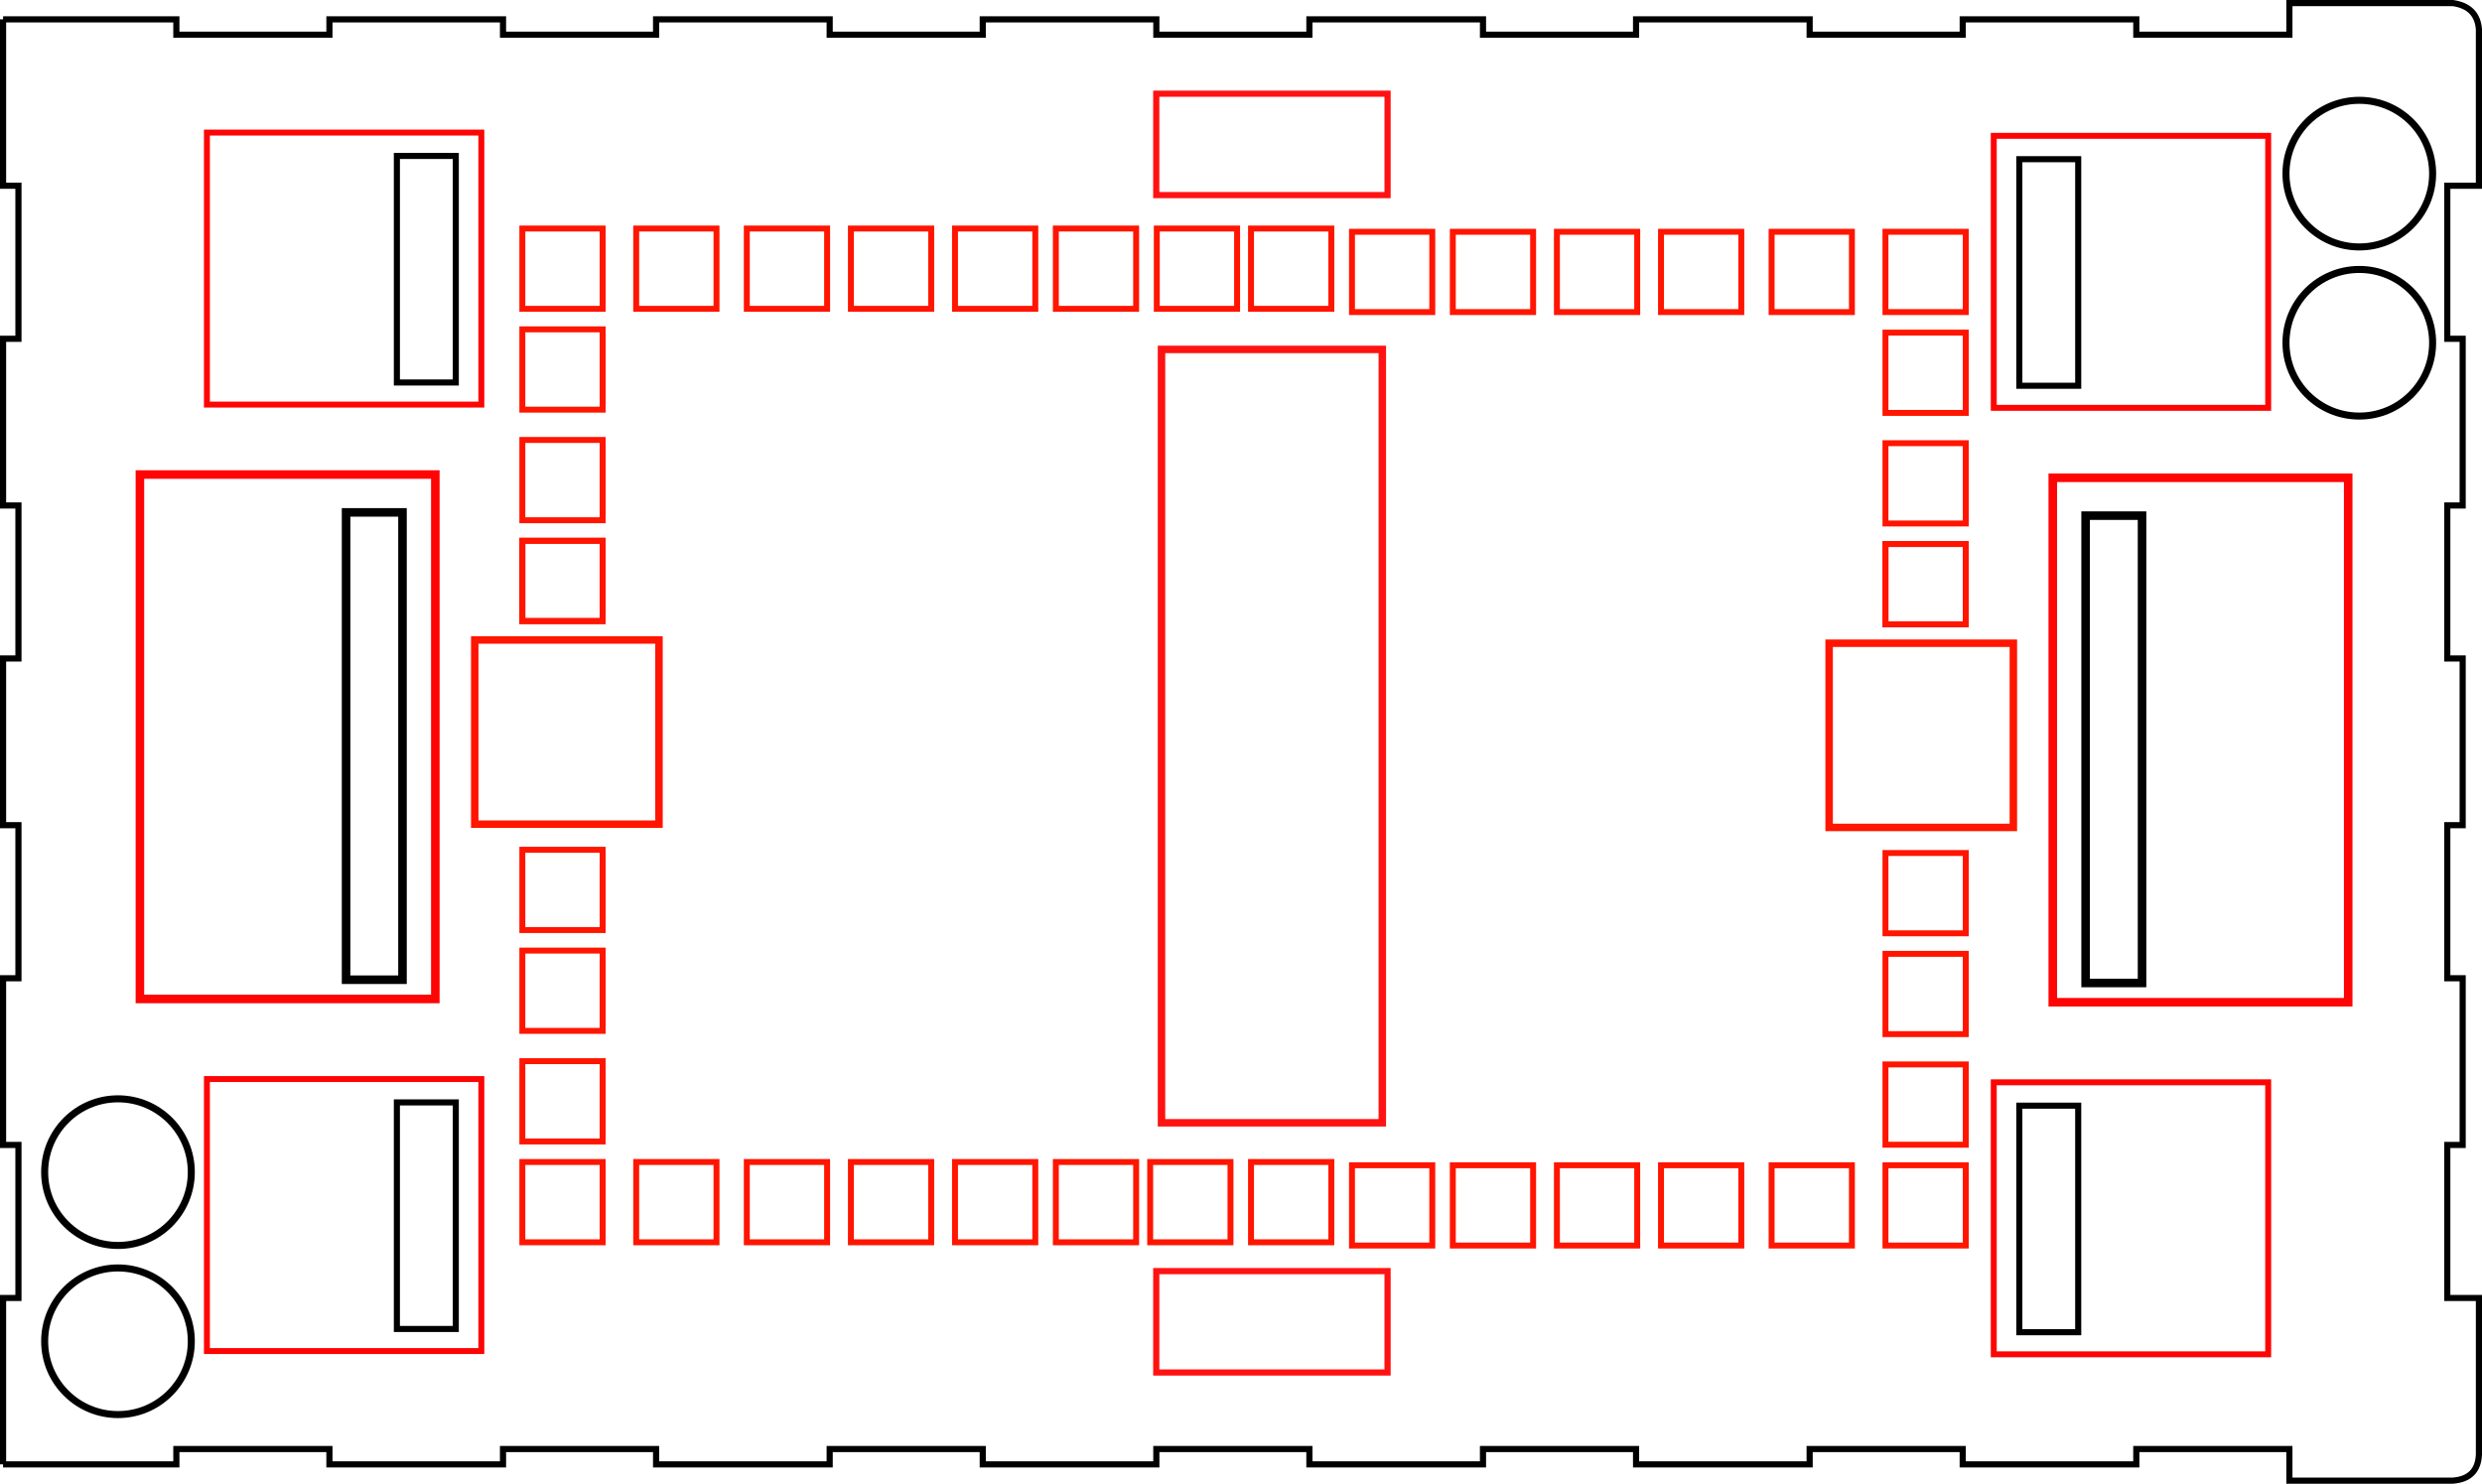
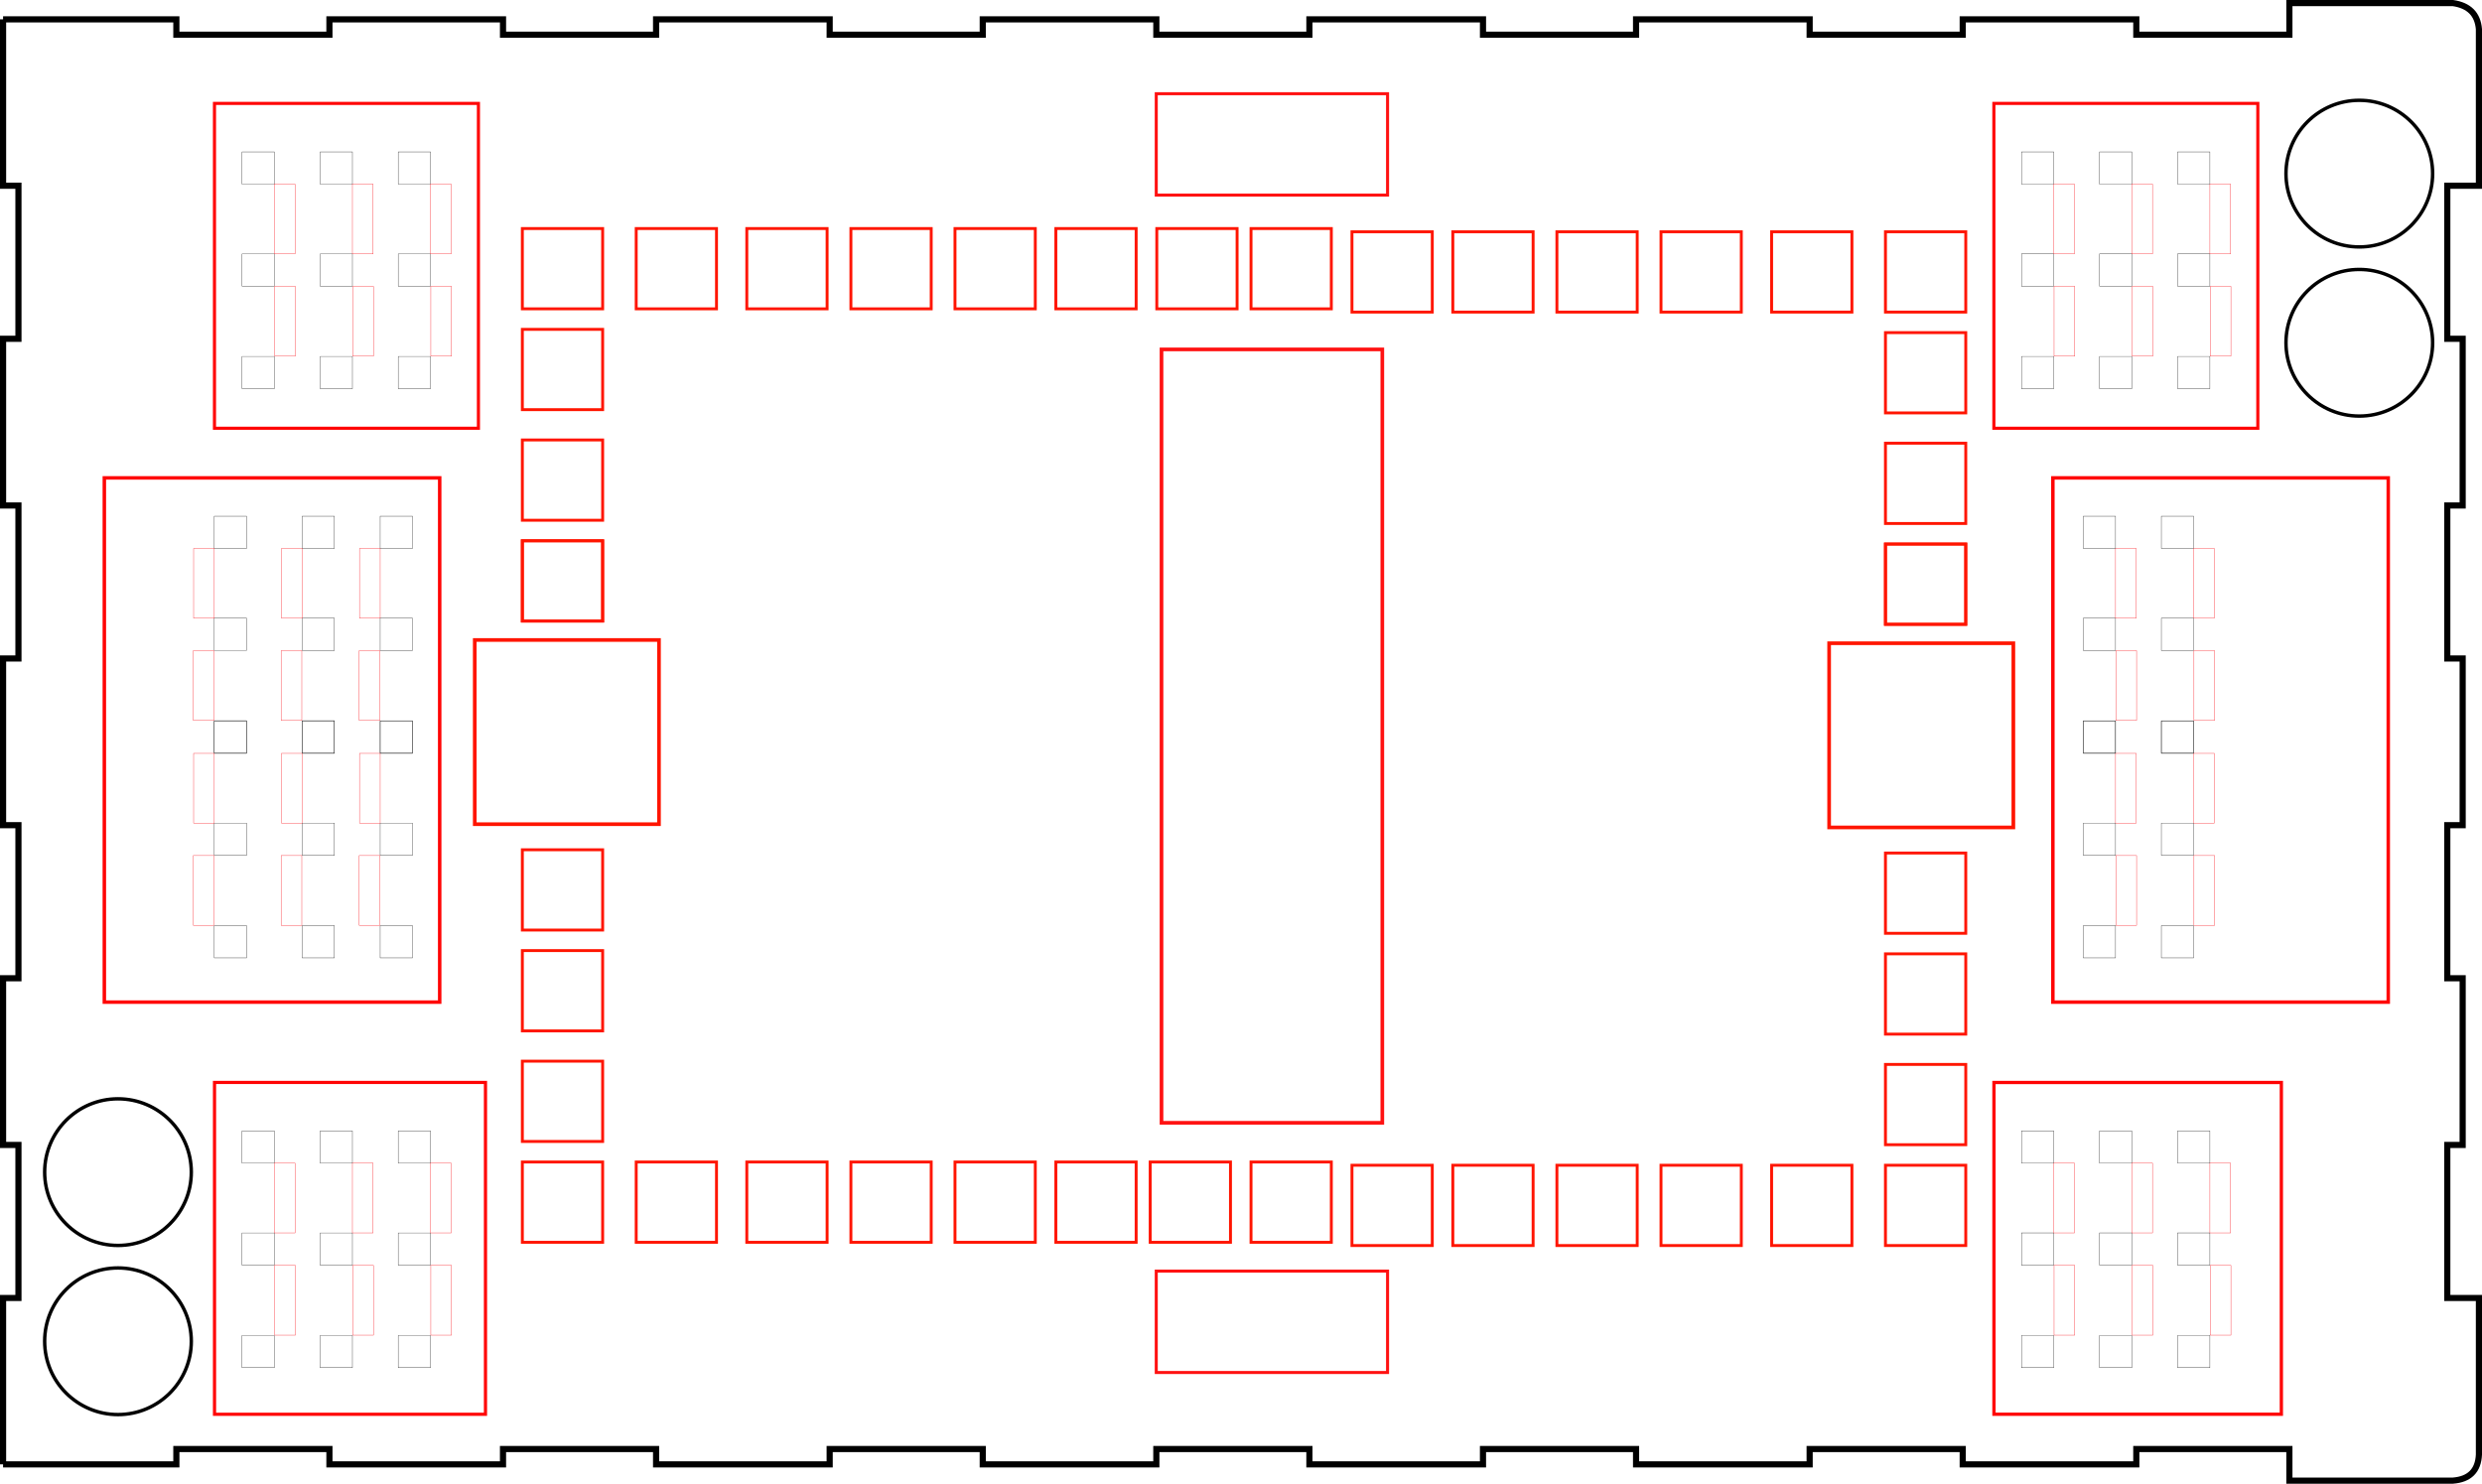
<svg xmlns="http://www.w3.org/2000/svg" width="403.746mm" height="241.392mm" viewBox="0 0 403.746 241.392" version="1.1" id="svg1" xml:space="preserve">
  <defs id="defs1" />
  <g id="layer1" transform="translate(97.09792,-27.73542)">
    <g id="g1" transform="translate(-97.09792,27.73542)">
      <g id="layer1-8" transform="translate(177.4854,-84.61667)" style="display:inline">
        <g id="panel200" transform="rotate(90,300.876,-0.661458)">
          <path style="fill:none;stroke:#000000;stroke-width:1" d="m 624.4,477.2 h -27.07 v -2.5 h -24.9 v 2.5 h -27.12 v -2.5 h -24.9 v 2.5 h -27.12 v -2.5 h -24.9 v 2.5 h -27.12 v -2.5 h -24.9 v 2.5 H 389.3" id="path19" />
          <path style="fill:none;stroke:#000000;stroke-width:1" d="m 389.3,477.2 v -28.188 h 2.5 v -24.9 h -2.5 v -28.237 h 2.5 v -24.9 h -2.5 v -28.238 h 2.5 v -24.9 h -2.5 V 289.6 h 2.5 v -24.9 h -2.5 v -28.238 h 2.5 v -24.9 h -2.5 v -28.237 h 2.5 v -24.9 h -2.5 v -28.237 h 2.5 v -24.901 h -5.146 V 78.688 c 0.38,-2.614 1.791,-4.025 4.233,-4.233 H 416.37 V 79.6 h 24.9 v -2.5 h 27.12 v 2.5 h 24.9 v -2.5 h 27.12 v 2.5 h 24.9 v -2.5 h 27.12 v 2.5 h 24.9 v -5.146 h 25.483 c 2.614,0.123 4.025,1.534 4.233,4.233 V 105.287 H 621.9 v 24.901 h 2.5 v 28.237 h -2.5 v 24.9 h 2.5 v 28.237 h -2.5 v 24.901 h 2.5 V 264.7 h -2.5 v 24.9 h 2.5 v 28.237 h -2.5 v 24.9 h 2.5 v 28.238 h -2.5 v 24.9 h 2.5 v 28.237 h -2.5 v 24.9 h 2.5 V 477.2" id="path20" />
        </g>
      </g>
      <g id="layer2" transform="translate(177.4854,-84.61667)" />
    </g>
-     <rect style="fill:none;stroke:#ff0404;stroke-width:0.967;stroke-dasharray:none;stroke-opacity:1" id="rect1" width="44.64" height="44.255" x="-63.439" y="49.304" />
-     <rect style="fill:none;stroke:#ff0404;stroke-width:0.967;stroke-dasharray:none;stroke-opacity:1" id="rect2" width="44.64" height="44.255" x="-63.439" y="203.291" />
-     <rect style="fill:none;stroke:#ff0404;stroke-width:1.392;stroke-dasharray:none;stroke-opacity:1" id="rect3" width="48.056" height="85.324" x="-74.339" y="104.939" />
-     <rect style="fill:none;stroke:#000000;stroke-width:0.99;stroke-dasharray:none;stroke-opacity:1" id="rect4" width="9.581" height="36.86" x="-32.537" y="53.106" />
-     <rect style="fill:none;stroke:#000000;stroke-width:0.99;stroke-dasharray:none;stroke-opacity:1" id="rect5" width="9.581" height="36.86" x="-32.537" y="207.092" />
-     <rect style="fill:none;stroke:#000000;stroke-width:1.391;stroke-dasharray:none;stroke-opacity:1" id="rect6" width="9.179" height="76.033" x="-40.803" y="111.099" />
-     <rect style="fill:none;stroke:#ff1500;stroke-width:0.965;stroke-dasharray:none;stroke-opacity:1" id="rect7" width="13.063" height="13.063" x="-12.128" y="64.917" />
-     <rect style="fill:none;stroke:#ff1212;stroke-width:1.006;stroke-dasharray:none;stroke-opacity:1" id="rect8" width="37.628" height="16.496" x="90.989" y="42.982" />
-     <rect style="fill:none;stroke:#ff1212;stroke-width:1.215;stroke-dasharray:none;stroke-opacity:1" id="rect9" width="35.92" height="125.827" x="91.843" y="84.582" />
-     <rect style="fill:none;stroke:#ff1212;stroke-width:1.006;stroke-dasharray:none;stroke-opacity:1" id="rect10" width="37.628" height="16.496" x="90.989" y="234.539" />
-     <rect style="fill:none;stroke:#ff1500;stroke-width:0.965;stroke-dasharray:none;stroke-opacity:1" id="rect11" width="13.063" height="13.063" x="6.393" y="64.917" />
-     <rect style="fill:none;stroke:#ff1500;stroke-width:0.965;stroke-dasharray:none;stroke-opacity:1" id="rect12" width="13.063" height="13.063" x="24.384" y="64.917" />
-     <rect style="fill:none;stroke:#ff1500;stroke-width:0.965;stroke-dasharray:none;stroke-opacity:1" id="rect13" width="13.063" height="13.063" x="41.318" y="64.917" />
-     <rect style="fill:none;stroke:#ff1500;stroke-width:0.965;stroke-dasharray:none;stroke-opacity:1" id="rect14" width="13.063" height="13.063" x="58.251" y="64.917" />
-     <rect style="fill:none;stroke:#ff1500;stroke-width:0.965;stroke-dasharray:none;stroke-opacity:1" id="rect15" width="13.063" height="13.063" x="106.405" y="64.917" />
-     <rect style="fill:none;stroke:#ff1500;stroke-width:0.965;stroke-dasharray:none;stroke-opacity:1" id="rect16" width="13.063" height="13.063" x="74.655" y="64.917" />
-     <rect style="fill:none;stroke:#ff1500;stroke-width:0.965;stroke-dasharray:none;stroke-opacity:1" id="rect18" width="13.063" height="13.063" x="-12.128" y="81.321" />
-     <rect style="fill:none;stroke:#ff1500;stroke-width:0.965;stroke-dasharray:none;stroke-opacity:1" id="rect19" width="13.063" height="13.063" x="-12.128" y="99.313" />
-     <rect style="fill:none;stroke:#ff1500;stroke-width:0.965;stroke-dasharray:none;stroke-opacity:1" id="rect20" width="13.063" height="13.063" x="-12.128" y="115.717" />
-     <rect style="fill:none;stroke:#ff1500;stroke-width:0.965;stroke-dasharray:none;stroke-opacity:1" id="rect21" width="13.063" height="13.063" x="-12.128" y="115.717" />
-     <rect style="fill:none;stroke:#ff1500;stroke-width:0.965;stroke-dasharray:none;stroke-opacity:1" id="rect22" width="13.063" height="13.063" x="-12.128" y="-229.85" transform="scale(1,-1)" />
-     <rect style="fill:none;stroke:#ff1500;stroke-width:0.965;stroke-dasharray:none;stroke-opacity:1" id="rect23" width="13.063" height="13.063" x="6.393" y="-229.85" transform="scale(1,-1)" />
-     <rect style="fill:none;stroke:#ff1500;stroke-width:0.965;stroke-dasharray:none;stroke-opacity:1" id="rect24" width="13.063" height="13.063" x="24.384" y="-229.85" transform="scale(1,-1)" />
-     <rect style="fill:none;stroke:#ff1500;stroke-width:0.965;stroke-dasharray:none;stroke-opacity:1" id="rect25" width="13.063" height="13.063" x="41.318" y="-229.85" transform="scale(1,-1)" />
-     <rect style="fill:none;stroke:#ff1500;stroke-width:0.965;stroke-dasharray:none;stroke-opacity:1" id="rect26" width="13.063" height="13.063" x="58.251" y="-229.85" transform="scale(1,-1)" />
-     <rect style="fill:none;stroke:#ff1500;stroke-width:0.965;stroke-dasharray:none;stroke-opacity:1" id="rect27" width="13.063" height="13.063" x="106.405" y="-229.85" transform="scale(1,-1)" />
-     <rect style="fill:none;stroke:#ff1500;stroke-width:0.965;stroke-dasharray:none;stroke-opacity:1" id="rect28" width="13.063" height="13.063" x="74.655" y="-229.85" transform="scale(1,-1)" />
-     <rect style="fill:none;stroke:#ff1500;stroke-width:0.965;stroke-dasharray:none;stroke-opacity:1" id="rect29" width="13.063" height="13.063" x="90.001" y="-229.85" transform="scale(1,-1)" />
-     <rect style="fill:none;stroke:#ff1500;stroke-width:0.965;stroke-dasharray:none;stroke-opacity:1" id="rect30" width="13.063" height="13.063" x="-12.128" y="-213.446" transform="scale(1,-1)" />
-     <rect style="fill:none;stroke:#ff1500;stroke-width:0.965;stroke-dasharray:none;stroke-opacity:1" id="rect31" width="13.063" height="13.063" x="-12.128" y="-195.455" transform="scale(1,-1)" />
-     <rect style="fill:none;stroke:#ff1500;stroke-width:0.965;stroke-dasharray:none;stroke-opacity:1" id="rect32" width="13.063" height="13.063" x="-12.128" y="-179.051" transform="scale(1,-1)" />
-     <rect style="fill:none;stroke:#ff1500;stroke-width:1.215;stroke-dasharray:none;stroke-opacity:1" id="rect33" width="29.969" height="29.969" x="-19.87" y="131.858" />
-     <rect style="fill:none;stroke:#ff0404;stroke-width:0.967;stroke-dasharray:none;stroke-opacity:1" id="rect34" width="44.64" height="44.255" x="-271.866" y="49.833" transform="scale(-1,1)" />
-     <rect style="fill:none;stroke:#ff0404;stroke-width:0.967;stroke-dasharray:none;stroke-opacity:1" id="rect35" width="44.64" height="44.255" x="-271.866" y="203.82" transform="scale(-1,1)" />
-     <rect style="fill:none;stroke:#ff0404;stroke-width:1.392;stroke-dasharray:none;stroke-opacity:1" id="rect36" width="48.056" height="85.324" x="-284.883" y="105.469" transform="scale(-1,1)" />
-     <rect style="fill:none;stroke:#000000;stroke-width:0.99;stroke-dasharray:none;stroke-opacity:1" id="rect37" width="9.581" height="36.86" x="-240.964" y="53.635" transform="scale(-1,1)" />
-     <rect style="fill:none;stroke:#000000;stroke-width:0.99;stroke-dasharray:none;stroke-opacity:1" id="rect38" width="9.581" height="36.86" x="-240.964" y="207.622" transform="scale(-1,1)" />
-     <rect style="fill:none;stroke:#000000;stroke-width:1.391;stroke-dasharray:none;stroke-opacity:1" id="rect39" width="9.179" height="76.033" x="-251.347" y="111.628" transform="scale(-1,1)" />
-     <rect style="fill:none;stroke:#ff1500;stroke-width:0.965;stroke-dasharray:none;stroke-opacity:1" id="rect40" width="13.063" height="13.063" x="-222.672" y="65.446" transform="scale(-1,1)" />
-     <rect style="fill:none;stroke:#ff1500;stroke-width:0.965;stroke-dasharray:none;stroke-opacity:1" id="rect41" width="13.063" height="13.063" x="-204.152" y="65.446" transform="scale(-1,1)" />
-     <rect style="fill:none;stroke:#ff1500;stroke-width:0.965;stroke-dasharray:none;stroke-opacity:1" id="rect42" width="13.063" height="13.063" x="-186.16" y="65.446" transform="scale(-1,1)" />
-     <rect style="fill:none;stroke:#ff1500;stroke-width:0.965;stroke-dasharray:none;stroke-opacity:1" id="rect43" width="13.063" height="13.063" x="-169.227" y="65.446" transform="scale(-1,1)" />
-     <rect style="fill:none;stroke:#ff1500;stroke-width:0.965;stroke-dasharray:none;stroke-opacity:1" id="rect44" width="13.063" height="13.063" x="-152.294" y="65.446" transform="scale(-1,1)" />
-     <rect style="fill:none;stroke:#ff1500;stroke-width:0.965;stroke-dasharray:none;stroke-opacity:1" id="rect45" width="13.063" height="13.063" x="-104.14" y="64.917" transform="scale(-1,1)" />
-     <rect style="fill:none;stroke:#ff1500;stroke-width:0.965;stroke-dasharray:none;stroke-opacity:1" id="rect46" width="13.063" height="13.063" x="-135.89" y="65.446" transform="scale(-1,1)" />
-     <rect style="fill:none;stroke:#ff1500;stroke-width:0.965;stroke-dasharray:none;stroke-opacity:1" id="rect48" width="13.063" height="13.063" x="-222.672" y="81.85" transform="scale(-1,1)" />
-     <rect style="fill:none;stroke:#ff1500;stroke-width:0.965;stroke-dasharray:none;stroke-opacity:1" id="rect49" width="13.063" height="13.063" x="-222.672" y="99.842" transform="scale(-1,1)" />
-     <rect style="fill:none;stroke:#ff1500;stroke-width:0.965;stroke-dasharray:none;stroke-opacity:1" id="rect50" width="13.063" height="13.063" x="-222.672" y="116.246" transform="scale(-1,1)" />
-     <rect style="fill:none;stroke:#ff1500;stroke-width:0.965;stroke-dasharray:none;stroke-opacity:1" id="rect51" width="13.063" height="13.063" x="-222.672" y="116.246" transform="scale(-1,1)" />
-     <rect style="fill:none;stroke:#ff1500;stroke-width:0.965;stroke-dasharray:none;stroke-opacity:1" id="rect52" width="13.063" height="13.063" x="-222.672" y="-230.379" transform="scale(-1)" />
-     <rect style="fill:none;stroke:#ff1500;stroke-width:0.965;stroke-dasharray:none;stroke-opacity:1" id="rect53" width="13.063" height="13.063" x="-204.152" y="-230.379" transform="scale(-1)" />
-     <rect style="fill:none;stroke:#ff1500;stroke-width:0.965;stroke-dasharray:none;stroke-opacity:1" id="rect54" width="13.063" height="13.063" x="-186.16" y="-230.379" transform="scale(-1)" />
-     <rect style="fill:none;stroke:#ff1500;stroke-width:0.965;stroke-dasharray:none;stroke-opacity:1" id="rect55" width="13.063" height="13.063" x="-169.227" y="-230.379" transform="scale(-1)" />
-     <rect style="fill:none;stroke:#ff1500;stroke-width:0.965;stroke-dasharray:none;stroke-opacity:1" id="rect56" width="13.063" height="13.063" x="-152.294" y="-230.379" transform="scale(-1)" />
-     <rect style="fill:none;stroke:#ff1500;stroke-width:0.965;stroke-dasharray:none;stroke-opacity:1" id="rect58" width="13.063" height="13.063" x="-135.89" y="-230.379" transform="scale(-1)" />
-     <rect style="fill:none;stroke:#ff1500;stroke-width:0.965;stroke-dasharray:none;stroke-opacity:1" id="rect60" width="13.063" height="13.063" x="-222.672" y="-213.975" transform="scale(-1)" />
-     <rect style="fill:none;stroke:#ff1500;stroke-width:0.965;stroke-dasharray:none;stroke-opacity:1" id="rect61" width="13.063" height="13.063" x="-222.672" y="-195.984" transform="scale(-1)" />
-     <rect style="fill:none;stroke:#ff1500;stroke-width:0.965;stroke-dasharray:none;stroke-opacity:1" id="rect62" width="13.063" height="13.063" x="-222.672" y="-179.58" transform="scale(-1)" />
-     <rect style="fill:none;stroke:#ff1500;stroke-width:1.215;stroke-dasharray:none;stroke-opacity:1" id="rect63" width="29.969" height="29.969" x="-230.414" y="132.387" transform="scale(-1,1)" />
-     <ellipse style="fill:none;stroke:#000000;stroke-width:1.143;stroke-dasharray:none;stroke-opacity:1" id="path63" cx="-77.905" cy="245.953" rx="11.928" ry="11.928" />
-     <ellipse style="fill:none;stroke:#000000;stroke-width:1.143;stroke-dasharray:none;stroke-opacity:1" id="ellipse63" cx="-77.905" cy="218.436" rx="11.928" ry="11.928" />
-     <ellipse style="fill:none;stroke:#000000;stroke-width:1.143;stroke-dasharray:none;stroke-opacity:1" id="ellipse64" cx="286.689" cy="83.5" rx="11.928" ry="11.928" />
-     <ellipse style="fill:none;stroke:#000000;stroke-width:1.143;stroke-dasharray:none;stroke-opacity:1" id="ellipse65" cx="286.689" cy="55.983" rx="11.928" ry="11.928" />
+     <rect style="fill:none;stroke:#ff1500;stroke-width:0.472;stroke-dasharray:none;stroke-opacity:1;stroke-miterlimit:3.8" id="rect7" width="13.063" height="13.063" x="-12.128" y="64.917" />
+     <rect style="fill:none;stroke:#ff1212;stroke-width:0.493;stroke-dasharray:none;stroke-opacity:1;stroke-miterlimit:3.8" id="rect8" width="37.628" height="16.496" x="90.989" y="42.982" />
+     <rect style="fill:none;stroke:#ff1212;stroke-width:0.595;stroke-dasharray:none;stroke-opacity:1;stroke-miterlimit:3.8" id="rect9" width="35.92" height="125.827" x="91.843" y="84.582" />
+     <rect style="fill:none;stroke:#ff1212;stroke-width:0.493;stroke-dasharray:none;stroke-opacity:1;stroke-miterlimit:3.8" id="rect10" width="37.628" height="16.496" x="90.989" y="234.539" />
+     <rect style="fill:none;stroke:#ff1500;stroke-width:0.472;stroke-dasharray:none;stroke-opacity:1;stroke-miterlimit:3.8" id="rect11" width="13.063" height="13.063" x="6.393" y="64.917" />
+     <rect style="fill:none;stroke:#ff1500;stroke-width:0.472;stroke-dasharray:none;stroke-opacity:1;stroke-miterlimit:3.8" id="rect12" width="13.063" height="13.063" x="24.384" y="64.917" />
+     <rect style="fill:none;stroke:#ff1500;stroke-width:0.472;stroke-dasharray:none;stroke-opacity:1;stroke-miterlimit:3.8" id="rect13" width="13.063" height="13.063" x="41.318" y="64.917" />
+     <rect style="fill:none;stroke:#ff1500;stroke-width:0.472;stroke-dasharray:none;stroke-opacity:1;stroke-miterlimit:3.8" id="rect14" width="13.063" height="13.063" x="58.251" y="64.917" />
+     <rect style="fill:none;stroke:#ff1500;stroke-width:0.472;stroke-dasharray:none;stroke-opacity:1;stroke-miterlimit:3.8" id="rect15" width="13.063" height="13.063" x="106.405" y="64.917" />
+     <rect style="fill:none;stroke:#ff1500;stroke-width:0.472;stroke-dasharray:none;stroke-opacity:1;stroke-miterlimit:3.8" id="rect16" width="13.063" height="13.063" x="74.655" y="64.917" />
+     <rect style="fill:none;stroke:#ff1500;stroke-width:0.472;stroke-dasharray:none;stroke-opacity:1;stroke-miterlimit:3.8" id="rect18" width="13.063" height="13.063" x="-12.128" y="81.321" />
+     <rect style="fill:none;stroke:#ff1500;stroke-width:0.472;stroke-dasharray:none;stroke-opacity:1;stroke-miterlimit:3.8" id="rect19" width="13.063" height="13.063" x="-12.128" y="99.313" />
+     <rect style="fill:none;stroke:#ff1500;stroke-width:0.472;stroke-dasharray:none;stroke-opacity:1;stroke-miterlimit:3.8" id="rect20" width="13.063" height="13.063" x="-12.128" y="115.717" />
+     <rect style="fill:none;stroke:#ff1500;stroke-width:0.472;stroke-dasharray:none;stroke-opacity:1;stroke-miterlimit:3.8" id="rect21" width="13.063" height="13.063" x="-12.128" y="115.717" />
+     <rect style="fill:none;stroke:#ff1500;stroke-width:0.472;stroke-dasharray:none;stroke-opacity:1;stroke-miterlimit:3.8" id="rect22" width="13.063" height="13.063" x="-12.128" y="-229.85" transform="scale(1,-1)" />
+     <rect style="fill:none;stroke:#ff1500;stroke-width:0.472;stroke-dasharray:none;stroke-opacity:1;stroke-miterlimit:3.8" id="rect23" width="13.063" height="13.063" x="6.393" y="-229.85" transform="scale(1,-1)" />
+     <rect style="fill:none;stroke:#ff1500;stroke-width:0.472;stroke-dasharray:none;stroke-opacity:1;stroke-miterlimit:3.8" id="rect24" width="13.063" height="13.063" x="24.384" y="-229.85" transform="scale(1,-1)" />
+     <rect style="fill:none;stroke:#ff1500;stroke-width:0.472;stroke-dasharray:none;stroke-opacity:1;stroke-miterlimit:3.8" id="rect25" width="13.063" height="13.063" x="41.318" y="-229.85" transform="scale(1,-1)" />
+     <rect style="fill:none;stroke:#ff1500;stroke-width:0.472;stroke-dasharray:none;stroke-opacity:1;stroke-miterlimit:3.8" id="rect26" width="13.063" height="13.063" x="58.251" y="-229.85" transform="scale(1,-1)" />
+     <rect style="fill:none;stroke:#ff1500;stroke-width:0.472;stroke-dasharray:none;stroke-opacity:1;stroke-miterlimit:3.8" id="rect27" width="13.063" height="13.063" x="106.405" y="-229.85" transform="scale(1,-1)" />
+     <rect style="fill:none;stroke:#ff1500;stroke-width:0.472;stroke-dasharray:none;stroke-opacity:1;stroke-miterlimit:3.8" id="rect28" width="13.063" height="13.063" x="74.655" y="-229.85" transform="scale(1,-1)" />
+     <rect style="fill:none;stroke:#ff1500;stroke-width:0.472;stroke-dasharray:none;stroke-opacity:1;stroke-miterlimit:3.8" id="rect29" width="13.063" height="13.063" x="90.001" y="-229.85" transform="scale(1,-1)" />
+     <rect style="fill:none;stroke:#ff1500;stroke-width:0.472;stroke-dasharray:none;stroke-opacity:1;stroke-miterlimit:3.8" id="rect30" width="13.063" height="13.063" x="-12.128" y="-213.446" transform="scale(1,-1)" />
+     <rect style="fill:none;stroke:#ff1500;stroke-width:0.472;stroke-dasharray:none;stroke-opacity:1;stroke-miterlimit:3.8" id="rect31" width="13.063" height="13.063" x="-12.128" y="-195.455" transform="scale(1,-1)" />
+     <rect style="fill:none;stroke:#ff1500;stroke-width:0.472;stroke-dasharray:none;stroke-opacity:1;stroke-miterlimit:3.8" id="rect32" width="13.063" height="13.063" x="-12.128" y="-179.051" transform="scale(1,-1)" />
+     <rect style="fill:none;stroke:#ff1500;stroke-width:0.595;stroke-dasharray:none;stroke-opacity:1;stroke-miterlimit:3.8" id="rect33" width="29.969" height="29.969" x="-19.87" y="131.858" />
+     <rect style="fill:none;stroke:#ff0404;stroke-width:0.535;stroke-miterlimit:3.8;stroke-dasharray:none;stroke-opacity:1" id="rect35" width="46.751" height="53.974" x="-274.009" y="203.851" transform="scale(-1,1)" />
+     <rect style="fill:none;stroke:#ff0404;stroke-width:0.567;stroke-miterlimit:3.8;stroke-dasharray:none;stroke-opacity:1" id="rect36" width="54.553" height="85.29" x="-291.397" y="105.486" transform="scale(-1,1)" />
+     <rect style="fill:none;stroke:#ff1500;stroke-width:0.472;stroke-dasharray:none;stroke-opacity:1;stroke-miterlimit:3.8" id="rect40" width="13.063" height="13.063" x="-222.672" y="65.446" transform="scale(-1,1)" />
+     <rect style="fill:none;stroke:#ff1500;stroke-width:0.472;stroke-dasharray:none;stroke-opacity:1;stroke-miterlimit:3.8" id="rect41" width="13.063" height="13.063" x="-204.152" y="65.446" transform="scale(-1,1)" />
+     <rect style="fill:none;stroke:#ff1500;stroke-width:0.472;stroke-dasharray:none;stroke-opacity:1;stroke-miterlimit:3.8" id="rect42" width="13.063" height="13.063" x="-186.16" y="65.446" transform="scale(-1,1)" />
+     <rect style="fill:none;stroke:#ff1500;stroke-width:0.472;stroke-dasharray:none;stroke-opacity:1;stroke-miterlimit:3.8" id="rect43" width="13.063" height="13.063" x="-169.227" y="65.446" transform="scale(-1,1)" />
+     <rect style="fill:none;stroke:#ff1500;stroke-width:0.472;stroke-dasharray:none;stroke-opacity:1;stroke-miterlimit:3.8" id="rect44" width="13.063" height="13.063" x="-152.294" y="65.446" transform="scale(-1,1)" />
+     <rect style="fill:none;stroke:#ff1500;stroke-width:0.472;stroke-dasharray:none;stroke-opacity:1;stroke-miterlimit:3.8" id="rect45" width="13.063" height="13.063" x="-104.14" y="64.917" transform="scale(-1,1)" />
+     <rect style="fill:none;stroke:#ff1500;stroke-width:0.472;stroke-dasharray:none;stroke-opacity:1;stroke-miterlimit:3.8" id="rect46" width="13.063" height="13.063" x="-135.89" y="65.446" transform="scale(-1,1)" />
+     <rect style="fill:none;stroke:#ff1500;stroke-width:0.472;stroke-dasharray:none;stroke-opacity:1;stroke-miterlimit:3.8" id="rect48" width="13.063" height="13.063" x="-222.672" y="81.85" transform="scale(-1,1)" />
+     <rect style="fill:none;stroke:#ff1500;stroke-width:0.472;stroke-dasharray:none;stroke-opacity:1;stroke-miterlimit:3.8" id="rect49" width="13.063" height="13.063" x="-222.672" y="99.842" transform="scale(-1,1)" />
+     <rect style="fill:none;stroke:#ff1500;stroke-width:0.472;stroke-dasharray:none;stroke-opacity:1;stroke-miterlimit:3.8" id="rect50" width="13.063" height="13.063" x="-222.672" y="116.246" transform="scale(-1,1)" />
+     <rect style="fill:none;stroke:#ff1500;stroke-width:0.472;stroke-dasharray:none;stroke-opacity:1;stroke-miterlimit:3.8" id="rect51" width="13.063" height="13.063" x="-222.672" y="116.246" transform="scale(-1,1)" />
+     <rect style="fill:none;stroke:#ff1500;stroke-width:0.472;stroke-dasharray:none;stroke-opacity:1;stroke-miterlimit:3.8" id="rect52" width="13.063" height="13.063" x="-222.672" y="-230.379" transform="scale(-1)" />
+     <rect style="fill:none;stroke:#ff1500;stroke-width:0.472;stroke-dasharray:none;stroke-opacity:1;stroke-miterlimit:3.8" id="rect53" width="13.063" height="13.063" x="-204.152" y="-230.379" transform="scale(-1)" />
+     <rect style="fill:none;stroke:#ff1500;stroke-width:0.472;stroke-dasharray:none;stroke-opacity:1;stroke-miterlimit:3.8" id="rect54" width="13.063" height="13.063" x="-186.16" y="-230.379" transform="scale(-1)" />
+     <rect style="fill:none;stroke:#ff1500;stroke-width:0.472;stroke-dasharray:none;stroke-opacity:1;stroke-miterlimit:3.8" id="rect55" width="13.063" height="13.063" x="-169.227" y="-230.379" transform="scale(-1)" />
+     <rect style="fill:none;stroke:#ff1500;stroke-width:0.472;stroke-dasharray:none;stroke-opacity:1;stroke-miterlimit:3.8" id="rect56" width="13.063" height="13.063" x="-152.294" y="-230.379" transform="scale(-1)" />
+     <rect style="fill:none;stroke:#ff1500;stroke-width:0.472;stroke-dasharray:none;stroke-opacity:1;stroke-miterlimit:3.8" id="rect58" width="13.063" height="13.063" x="-135.89" y="-230.379" transform="scale(-1)" />
+     <rect style="fill:none;stroke:#ff1500;stroke-width:0.472;stroke-dasharray:none;stroke-opacity:1;stroke-miterlimit:3.8" id="rect60" width="13.063" height="13.063" x="-222.672" y="-213.975" transform="scale(-1)" />
+     <rect style="fill:none;stroke:#ff1500;stroke-width:0.472;stroke-dasharray:none;stroke-opacity:1;stroke-miterlimit:3.8" id="rect61" width="13.063" height="13.063" x="-222.672" y="-195.984" transform="scale(-1)" />
+     <rect style="fill:none;stroke:#ff1500;stroke-width:0.472;stroke-dasharray:none;stroke-opacity:1;stroke-miterlimit:3.8" id="rect62" width="13.063" height="13.063" x="-222.672" y="-179.58" transform="scale(-1)" />
+     <rect style="fill:none;stroke:#ff1500;stroke-width:0.595;stroke-dasharray:none;stroke-opacity:1;stroke-miterlimit:3.8" id="rect63" width="29.969" height="29.969" x="-230.414" y="132.387" transform="scale(-1,1)" />
+     <ellipse style="fill:none;stroke:#000000;stroke-width:0.56;stroke-dasharray:none;stroke-opacity:1;stroke-miterlimit:3.8" id="path63" cx="-77.905" cy="245.953" rx="11.928" ry="11.928" />
+     <ellipse style="fill:none;stroke:#000000;stroke-width:0.56;stroke-dasharray:none;stroke-opacity:1;stroke-miterlimit:3.8" id="ellipse63" cx="-77.905" cy="218.436" rx="11.928" ry="11.928" />
+     <ellipse style="fill:none;stroke:#000000;stroke-width:0.56;stroke-dasharray:none;stroke-opacity:1;stroke-miterlimit:3.8" id="ellipse64" cx="286.689" cy="83.5" rx="11.928" ry="11.928" />
+     <ellipse style="fill:none;stroke:#000000;stroke-width:0.56;stroke-dasharray:none;stroke-opacity:1;stroke-miterlimit:3.8" id="ellipse65" cx="286.689" cy="55.983" rx="11.928" ry="11.928" />
+     <g id="layer1-5" transform="rotate(-90,36.61272,179.185)">
+       <path id="rect1-3" style="fill:none;stroke:#000000;stroke-width:0.051" d="m 32.219,107.322 h 5.249 v 5.249 h -5.249 z" />
+       <path id="rect1-1" style="fill:none;stroke:#000000;stroke-width:0.051" d="m 48.899,107.322 h 5.249 v 5.249 h -5.249 z" />
+       <rect style="fill:none;stroke:#f9010a;stroke-width:0.054;stroke-dasharray:none;stroke-opacity:1" id="rect2-5" width="11.346" height="3.366" x="37.521" y="103.903" />
+       <path id="rect1-1-6" style="fill:none;stroke:#000000;stroke-width:0.051" d="m 65.494,107.322 h 5.249 v 5.249 h -5.249 z" />
+       <rect style="fill:none;stroke:#f9010a;stroke-width:0.054;stroke-dasharray:none;stroke-opacity:1" id="rect2-1" width="11.346" height="3.366" x="54.149" y="103.956" />
+     </g>
+     <g id="g17" transform="rotate(-90,19.944,162.5165)">
+       <path id="path1" style="fill:none;stroke:#000000;stroke-width:0.051" d="m 32.219,107.322 h 5.249 v 5.249 h -5.249 z" />
+       <path id="path2" style="fill:none;stroke:#000000;stroke-width:0.051" d="m 48.899,107.322 h 5.249 v 5.249 h -5.249 z" />
+       <rect style="fill:none;stroke:#f9010a;stroke-width:0.054;stroke-dasharray:none;stroke-opacity:1" id="rect6" width="11.346" height="3.366" x="37.521" y="103.903" />
+       <path id="path6" style="fill:none;stroke:#000000;stroke-width:0.051" d="m 65.494,107.322 h 5.249 v 5.249 h -5.249 z" />
+       <rect style="fill:none;stroke:#f9010a;stroke-width:0.054;stroke-dasharray:none;stroke-opacity:1" id="rect17" width="11.346" height="3.366" x="54.149" y="103.956" />
+     </g>
+     <g id="g57" transform="rotate(-90,30.26273,185.5349)">
+       <path id="path17" style="fill:none;stroke:#000000;stroke-width:0.051" d="m 32.219,107.322 h 5.249 v 5.249 h -5.249 z" />
+       <path id="path18" style="fill:none;stroke:#000000;stroke-width:0.051" d="m 48.899,107.322 h 5.249 v 5.249 h -5.249 z" />
+       <rect style="fill:none;stroke:#f9010a;stroke-width:0.054;stroke-dasharray:none;stroke-opacity:1" id="rect47" width="11.346" height="3.366" x="37.521" y="103.903" />
+       <path id="path47" style="fill:none;stroke:#000000;stroke-width:0.051" d="m 65.494,107.322 h 5.249 v 5.249 h -5.249 z" />
+       <rect style="fill:none;stroke:#f9010a;stroke-width:0.054;stroke-dasharray:none;stroke-opacity:1" id="rect57" width="11.346" height="3.366" x="54.149" y="103.956" />
+     </g>
+     <g id="g64" transform="rotate(-90,13.594,168.8664)">
+       <path id="path57" style="fill:none;stroke:#000000;stroke-width:0.051" d="m 32.219,107.322 h 5.249 v 5.249 h -5.249 z" />
+       <path id="path58" style="fill:none;stroke:#000000;stroke-width:0.051" d="m 48.899,107.322 h 5.249 v 5.249 h -5.249 z" />
+       <rect style="fill:none;stroke:#f9010a;stroke-width:0.054;stroke-dasharray:none;stroke-opacity:1" id="rect59" width="11.346" height="3.366" x="37.521" y="103.903" />
+       <path id="path59" style="fill:none;stroke:#000000;stroke-width:0.051" d="m 65.494,107.322 h 5.249 v 5.249 h -5.249 z" />
+       <rect style="fill:none;stroke:#f9010a;stroke-width:0.054;stroke-dasharray:none;stroke-opacity:1" id="rect64" width="11.346" height="3.366" x="54.149" y="103.956" />
+     </g>
+     <g id="g66" transform="matrix(0,-1,-1,0,354.3602,215.7979)">
+       <path id="path64" style="fill:none;stroke:#000000;stroke-width:0.051" d="m 32.219,107.322 h 5.249 v 5.249 h -5.249 z" />
+       <path id="path65" style="fill:none;stroke:#000000;stroke-width:0.051" d="m 48.899,107.322 h 5.249 v 5.249 h -5.249 z" />
+       <rect style="fill:none;stroke:#f9010a;stroke-width:0.054;stroke-dasharray:none;stroke-opacity:1" id="rect65" width="11.346" height="3.366" x="37.521" y="103.903" />
+       <path id="path66" style="fill:none;stroke:#000000;stroke-width:0.051" d="m 65.494,107.322 h 5.249 v 5.249 h -5.249 z" />
+       <rect style="fill:none;stroke:#f9010a;stroke-width:0.054;stroke-dasharray:none;stroke-opacity:1" id="rect66" width="11.346" height="3.366" x="54.149" y="103.956" />
+     </g>
+     <g id="g69" transform="matrix(0,-1,-1,0,354.3604,182.4606)">
+       <path id="path67" style="fill:none;stroke:#000000;stroke-width:0.051" d="m 32.219,107.322 h 5.249 v 5.249 h -5.249 z" />
+       <path id="path68" style="fill:none;stroke:#000000;stroke-width:0.051" d="m 48.899,107.322 h 5.249 v 5.249 h -5.249 z" />
+       <rect style="fill:none;stroke:#f9010a;stroke-width:0.054;stroke-dasharray:none;stroke-opacity:1" id="rect68" width="11.346" height="3.366" x="37.521" y="103.903" />
+       <path id="path69" style="fill:none;stroke:#000000;stroke-width:0.051" d="m 65.494,107.322 h 5.249 v 5.249 h -5.249 z" />
+       <rect style="fill:none;stroke:#f9010a;stroke-width:0.054;stroke-dasharray:none;stroke-opacity:1" id="rect69" width="11.346" height="3.366" x="54.149" y="103.956" />
+     </g>
+     <g id="g72" transform="matrix(0,-1,-1,0,367.0602,215.7978)">
+       <path id="path70" style="fill:none;stroke:#000000;stroke-width:0.051" d="m 32.219,107.322 h 5.249 v 5.249 h -5.249 z" />
+       <path id="path71" style="fill:none;stroke:#000000;stroke-width:0.051" d="m 48.899,107.322 h 5.249 v 5.249 h -5.249 z" />
+       <rect style="fill:none;stroke:#f9010a;stroke-width:0.054;stroke-dasharray:none;stroke-opacity:1" id="rect71" width="11.346" height="3.366" x="37.521" y="103.903" />
+       <path id="path72" style="fill:none;stroke:#000000;stroke-width:0.051" d="m 65.494,107.322 h 5.249 v 5.249 h -5.249 z" />
+       <rect style="fill:none;stroke:#f9010a;stroke-width:0.054;stroke-dasharray:none;stroke-opacity:1" id="rect72" width="11.346" height="3.366" x="54.149" y="103.956" />
+     </g>
+     <g id="g75" transform="matrix(0,-1,-1,0,367.0604,182.4605)">
+       <path id="path73" style="fill:none;stroke:#000000;stroke-width:0.051" d="m 32.219,107.322 h 5.249 v 5.249 h -5.249 z" />
+       <path id="path74" style="fill:none;stroke:#000000;stroke-width:0.051" d="m 48.899,107.322 h 5.249 v 5.249 h -5.249 z" />
+       <rect style="fill:none;stroke:#f9010a;stroke-width:0.054;stroke-dasharray:none;stroke-opacity:1" id="rect74" width="11.346" height="3.366" x="37.521" y="103.903" />
+       <path id="path75" style="fill:none;stroke:#000000;stroke-width:0.051" d="m 65.494,107.322 h 5.249 v 5.249 h -5.249 z" />
+       <rect style="fill:none;stroke:#f9010a;stroke-width:0.054;stroke-dasharray:none;stroke-opacity:1" id="rect75" width="11.346" height="3.366" x="54.149" y="103.956" />
+     </g>
+     <g id="g78" transform="matrix(0,-1,-1,0,344.306,282.4733)">
+       <path id="path76" style="fill:none;stroke:#000000;stroke-width:0.051" d="m 32.219,107.322 h 5.249 v 5.249 h -5.249 z" />
+       <path id="path77" style="fill:none;stroke:#000000;stroke-width:0.051" d="m 48.899,107.322 h 5.249 v 5.249 h -5.249 z" />
+       <rect style="fill:none;stroke:#f9010a;stroke-width:0.054;stroke-dasharray:none;stroke-opacity:1" id="rect77" width="11.346" height="3.366" x="37.521" y="103.903" />
+       <path id="path78" style="fill:none;stroke:#000000;stroke-width:0.051" d="m 65.494,107.322 h 5.249 v 5.249 h -5.249 z" />
+       <rect style="fill:none;stroke:#f9010a;stroke-width:0.054;stroke-dasharray:none;stroke-opacity:1" id="rect78" width="11.346" height="3.366" x="54.149" y="103.956" />
+     </g>
+     <g id="g81" transform="matrix(0,-1,-1,0,357.0061,282.4733)">
+       <path id="path79" style="fill:none;stroke:#000000;stroke-width:0.051" d="m 32.219,107.322 h 5.249 v 5.249 h -5.249 z" />
+       <path id="path80" style="fill:none;stroke:#000000;stroke-width:0.051" d="m 48.899,107.322 h 5.249 v 5.249 h -5.249 z" />
+       <rect style="fill:none;stroke:#f9010a;stroke-width:0.054;stroke-dasharray:none;stroke-opacity:1" id="rect80" width="11.346" height="3.366" x="37.521" y="103.903" />
+       <path id="path81" style="fill:none;stroke:#000000;stroke-width:0.051" d="m 65.494,107.322 h 5.249 v 5.249 h -5.249 z" />
+       <rect style="fill:none;stroke:#f9010a;stroke-width:0.054;stroke-dasharray:none;stroke-opacity:1" id="rect81" width="11.346" height="3.366" x="54.149" y="103.956" />
+     </g>
+     <rect style="fill:none;stroke:#ff0404;stroke-width:0.567;stroke-miterlimit:3.8;stroke-dasharray:none;stroke-opacity:1" id="rect82" width="54.553" height="85.29" x="25.573" y="105.486" transform="scale(-1,1)" />
+     <g id="g84" transform="matrix(0,-1,-1,0,369.7062,282.4733)">
+       <path id="path82" style="fill:none;stroke:#000000;stroke-width:0.051" d="m 32.219,107.322 h 5.249 v 5.249 h -5.249 z" />
+       <path id="path83" style="fill:none;stroke:#000000;stroke-width:0.051" d="m 48.899,107.322 h 5.249 v 5.249 h -5.249 z" />
+       <rect style="fill:none;stroke:#f9010a;stroke-width:0.054;stroke-dasharray:none;stroke-opacity:1" id="rect83" width="11.346" height="3.366" x="37.521" y="103.903" />
+       <path id="path84" style="fill:none;stroke:#000000;stroke-width:0.051" d="m 65.494,107.322 h 5.249 v 5.249 h -5.249 z" />
+       <rect style="fill:none;stroke:#f9010a;stroke-width:0.054;stroke-dasharray:none;stroke-opacity:1" id="rect84" width="11.346" height="3.366" x="54.149" y="103.956" />
+     </g>
+     <rect style="fill:none;stroke:#ff0404;stroke-width:0.507;stroke-miterlimit:3.8;stroke-dasharray:none;stroke-opacity:1" id="rect85" width="42.937" height="52.849" x="-270.181" y="44.559" transform="scale(-1,1)" />
+     <g id="g87" transform="matrix(0,-1,-1,0,344.306,123.1931)">
+       <path id="path85" style="fill:none;stroke:#000000;stroke-width:0.051" d="m 32.219,107.322 h 5.249 v 5.249 h -5.249 z" />
+       <path id="path86" style="fill:none;stroke:#000000;stroke-width:0.051" d="m 48.899,107.322 h 5.249 v 5.249 h -5.249 z" />
+       <rect style="fill:none;stroke:#f9010a;stroke-width:0.054;stroke-dasharray:none;stroke-opacity:1" id="rect86" width="11.346" height="3.366" x="37.521" y="103.903" />
+       <path id="path87" style="fill:none;stroke:#000000;stroke-width:0.051" d="m 65.494,107.322 h 5.249 v 5.249 h -5.249 z" />
+       <rect style="fill:none;stroke:#f9010a;stroke-width:0.054;stroke-dasharray:none;stroke-opacity:1" id="rect87" width="11.346" height="3.366" x="54.149" y="103.956" />
+     </g>
+     <g id="g90" transform="matrix(0,-1,-1,0,357.0061,123.1931)">
+       <path id="path88" style="fill:none;stroke:#000000;stroke-width:0.051" d="m 32.219,107.322 h 5.249 v 5.249 h -5.249 z" />
+       <path id="path89" style="fill:none;stroke:#000000;stroke-width:0.051" d="m 48.899,107.322 h 5.249 v 5.249 h -5.249 z" />
+       <rect style="fill:none;stroke:#f9010a;stroke-width:0.054;stroke-dasharray:none;stroke-opacity:1" id="rect89" width="11.346" height="3.366" x="37.521" y="103.903" />
+       <path id="path90" style="fill:none;stroke:#000000;stroke-width:0.051" d="m 65.494,107.322 h 5.249 v 5.249 h -5.249 z" />
+       <rect style="fill:none;stroke:#f9010a;stroke-width:0.054;stroke-dasharray:none;stroke-opacity:1" id="rect90" width="11.346" height="3.366" x="54.149" y="103.956" />
+     </g>
+     <g id="g93" transform="matrix(0,-1,-1,0,369.7062,123.1931)">
+       <path id="path91" style="fill:none;stroke:#000000;stroke-width:0.051" d="m 32.219,107.322 h 5.249 v 5.249 h -5.249 z" />
+       <path id="path92" style="fill:none;stroke:#000000;stroke-width:0.051" d="m 48.899,107.322 h 5.249 v 5.249 h -5.249 z" />
+       <rect style="fill:none;stroke:#f9010a;stroke-width:0.054;stroke-dasharray:none;stroke-opacity:1" id="rect92" width="11.346" height="3.366" x="37.521" y="103.903" />
+       <path id="path93" style="fill:none;stroke:#000000;stroke-width:0.051" d="m 65.494,107.322 h 5.249 v 5.249 h -5.249 z" />
+       <rect style="fill:none;stroke:#f9010a;stroke-width:0.054;stroke-dasharray:none;stroke-opacity:1" id="rect93" width="11.346" height="3.366" x="54.149" y="103.956" />
+     </g>
+     <rect style="fill:none;stroke:#ff0404;stroke-width:0.519;stroke-miterlimit:3.8;stroke-dasharray:none;stroke-opacity:1" id="rect94" width="44.077" height="53.989" x="18.125" y="203.843" transform="scale(-1,1)" />
+     <g id="g96" transform="matrix(0,-1,-1,0,54.85271,282.4737)">
+       <path id="path94" style="fill:none;stroke:#000000;stroke-width:0.051" d="m 32.219,107.322 h 5.249 v 5.249 h -5.249 z" />
+       <path id="path95" style="fill:none;stroke:#000000;stroke-width:0.051" d="m 48.899,107.322 h 5.249 v 5.249 h -5.249 z" />
+       <rect style="fill:none;stroke:#f9010a;stroke-width:0.054;stroke-dasharray:none;stroke-opacity:1" id="rect95" width="11.346" height="3.366" x="37.521" y="103.903" />
+       <path id="path96" style="fill:none;stroke:#000000;stroke-width:0.051" d="m 65.494,107.322 h 5.249 v 5.249 h -5.249 z" />
+       <rect style="fill:none;stroke:#f9010a;stroke-width:0.054;stroke-dasharray:none;stroke-opacity:1" id="rect96" width="11.346" height="3.366" x="54.149" y="103.956" />
+     </g>
+     <g id="g99" transform="matrix(0,-1,-1,0,67.55264,282.4736)">
+       <path id="path97" style="fill:none;stroke:#000000;stroke-width:0.051" d="m 32.219,107.322 h 5.249 v 5.249 h -5.249 z" />
+       <path id="path98" style="fill:none;stroke:#000000;stroke-width:0.051" d="m 48.899,107.322 h 5.249 v 5.249 h -5.249 z" />
+       <rect style="fill:none;stroke:#f9010a;stroke-width:0.054;stroke-dasharray:none;stroke-opacity:1" id="rect98" width="11.346" height="3.366" x="37.521" y="103.903" />
+       <path id="path99" style="fill:none;stroke:#000000;stroke-width:0.051" d="m 65.494,107.322 h 5.249 v 5.249 h -5.249 z" />
+       <rect style="fill:none;stroke:#f9010a;stroke-width:0.054;stroke-dasharray:none;stroke-opacity:1" id="rect99" width="11.346" height="3.366" x="54.149" y="103.956" />
+     </g>
+     <g id="g102" transform="matrix(0,-1,-1,0,80.25259,282.4736)">
+       <path id="path100" style="fill:none;stroke:#000000;stroke-width:0.051" d="m 32.219,107.322 h 5.249 v 5.249 h -5.249 z" />
+       <path id="path101" style="fill:none;stroke:#000000;stroke-width:0.051" d="m 48.899,107.322 h 5.249 v 5.249 h -5.249 z" />
+       <rect style="fill:none;stroke:#f9010a;stroke-width:0.054;stroke-dasharray:none;stroke-opacity:1" id="rect101" width="11.346" height="3.366" x="37.521" y="103.903" />
+       <path id="path102" style="fill:none;stroke:#000000;stroke-width:0.051" d="m 65.494,107.322 h 5.249 v 5.249 h -5.249 z" />
+       <rect style="fill:none;stroke:#f9010a;stroke-width:0.054;stroke-dasharray:none;stroke-opacity:1" id="rect102" width="11.346" height="3.366" x="54.149" y="103.956" />
+     </g>
+     <rect style="fill:none;stroke:#ff0404;stroke-width:0.507;stroke-miterlimit:3.8;stroke-dasharray:none;stroke-opacity:1" id="rect103" width="42.937" height="52.849" x="19.272" y="44.559" transform="scale(-1,1)" />
+     <g id="g105" transform="matrix(0,-1,-1,0,54.85322,123.1936)">
+       <path id="path103" style="fill:none;stroke:#000000;stroke-width:0.051" d="m 32.219,107.322 h 5.249 v 5.249 h -5.249 z" />
+       <path id="path104" style="fill:none;stroke:#000000;stroke-width:0.051" d="m 48.899,107.322 h 5.249 v 5.249 h -5.249 z" />
+       <rect style="fill:none;stroke:#f9010a;stroke-width:0.054;stroke-dasharray:none;stroke-opacity:1" id="rect104" width="11.346" height="3.366" x="37.521" y="103.903" />
+       <path id="path105" style="fill:none;stroke:#000000;stroke-width:0.051" d="m 65.494,107.322 h 5.249 v 5.249 h -5.249 z" />
+       <rect style="fill:none;stroke:#f9010a;stroke-width:0.054;stroke-dasharray:none;stroke-opacity:1" id="rect105" width="11.346" height="3.366" x="54.149" y="103.956" />
+     </g>
+     <g id="g108" transform="matrix(0,-1,-1,0,67.55329,123.1935)">
+       <path id="path106" style="fill:none;stroke:#000000;stroke-width:0.051" d="m 32.219,107.322 h 5.249 v 5.249 h -5.249 z" />
+       <path id="path107" style="fill:none;stroke:#000000;stroke-width:0.051" d="m 48.899,107.322 h 5.249 v 5.249 h -5.249 z" />
+       <rect style="fill:none;stroke:#f9010a;stroke-width:0.054;stroke-dasharray:none;stroke-opacity:1" id="rect107" width="11.346" height="3.366" x="37.521" y="103.903" />
+       <path id="path108" style="fill:none;stroke:#000000;stroke-width:0.051" d="m 65.494,107.322 h 5.249 v 5.249 h -5.249 z" />
+       <rect style="fill:none;stroke:#f9010a;stroke-width:0.054;stroke-dasharray:none;stroke-opacity:1" id="rect108" width="11.346" height="3.366" x="54.149" y="103.956" />
+     </g>
+     <g id="g111" transform="matrix(0,-1,-1,0,80.25337,123.1934)">
+       <path id="path109" style="fill:none;stroke:#000000;stroke-width:0.051" d="m 32.219,107.322 h 5.249 v 5.249 h -5.249 z" />
+       <path id="path110" style="fill:none;stroke:#000000;stroke-width:0.051" d="m 48.899,107.322 h 5.249 v 5.249 h -5.249 z" />
+       <rect style="fill:none;stroke:#f9010a;stroke-width:0.054;stroke-dasharray:none;stroke-opacity:1" id="rect110" width="11.346" height="3.366" x="37.521" y="103.903" />
+       <path id="path111" style="fill:none;stroke:#000000;stroke-width:0.051" d="m 65.494,107.322 h 5.249 v 5.249 h -5.249 z" />
+       <rect style="fill:none;stroke:#f9010a;stroke-width:0.054;stroke-dasharray:none;stroke-opacity:1" id="rect111" width="11.346" height="3.366" x="54.149" y="103.956" />
+     </g>
+     <g id="g125" transform="rotate(-90,23.11899,192.6786)">
+       <path id="path123" style="fill:none;stroke:#000000;stroke-width:0.051" d="m 32.219,107.322 h 5.249 v 5.249 h -5.249 z" />
+       <path id="path124" style="fill:none;stroke:#000000;stroke-width:0.051" d="m 48.899,107.322 h 5.249 v 5.249 h -5.249 z" />
+       <rect style="fill:none;stroke:#f9010a;stroke-width:0.054;stroke-dasharray:none;stroke-opacity:1" id="rect124" width="11.346" height="3.366" x="37.521" y="103.903" />
+       <path id="path125" style="fill:none;stroke:#000000;stroke-width:0.051" d="m 65.494,107.322 h 5.249 v 5.249 h -5.249 z" />
+       <rect style="fill:none;stroke:#f9010a;stroke-width:0.054;stroke-dasharray:none;stroke-opacity:1" id="rect125" width="11.346" height="3.366" x="54.149" y="103.956" />
+     </g>
+     <g id="g128" transform="rotate(-90,6.450258,176.01)">
+       <path id="path126" style="fill:none;stroke:#000000;stroke-width:0.051" d="m 32.219,107.322 h 5.249 v 5.249 h -5.249 z" />
+       <path id="path127" style="fill:none;stroke:#000000;stroke-width:0.051" d="m 48.899,107.322 h 5.249 v 5.249 h -5.249 z" />
+       <rect style="fill:none;stroke:#f9010a;stroke-width:0.054;stroke-dasharray:none;stroke-opacity:1" id="rect127" width="11.346" height="3.366" x="37.521" y="103.903" />
+       <path id="path128" style="fill:none;stroke:#000000;stroke-width:0.051" d="m 65.494,107.322 h 5.249 v 5.249 h -5.249 z" />
+       <rect style="fill:none;stroke:#f9010a;stroke-width:0.054;stroke-dasharray:none;stroke-opacity:1" id="rect128" width="11.346" height="3.366" x="54.149" y="103.956" />
+     </g>
  </g>
</svg>
